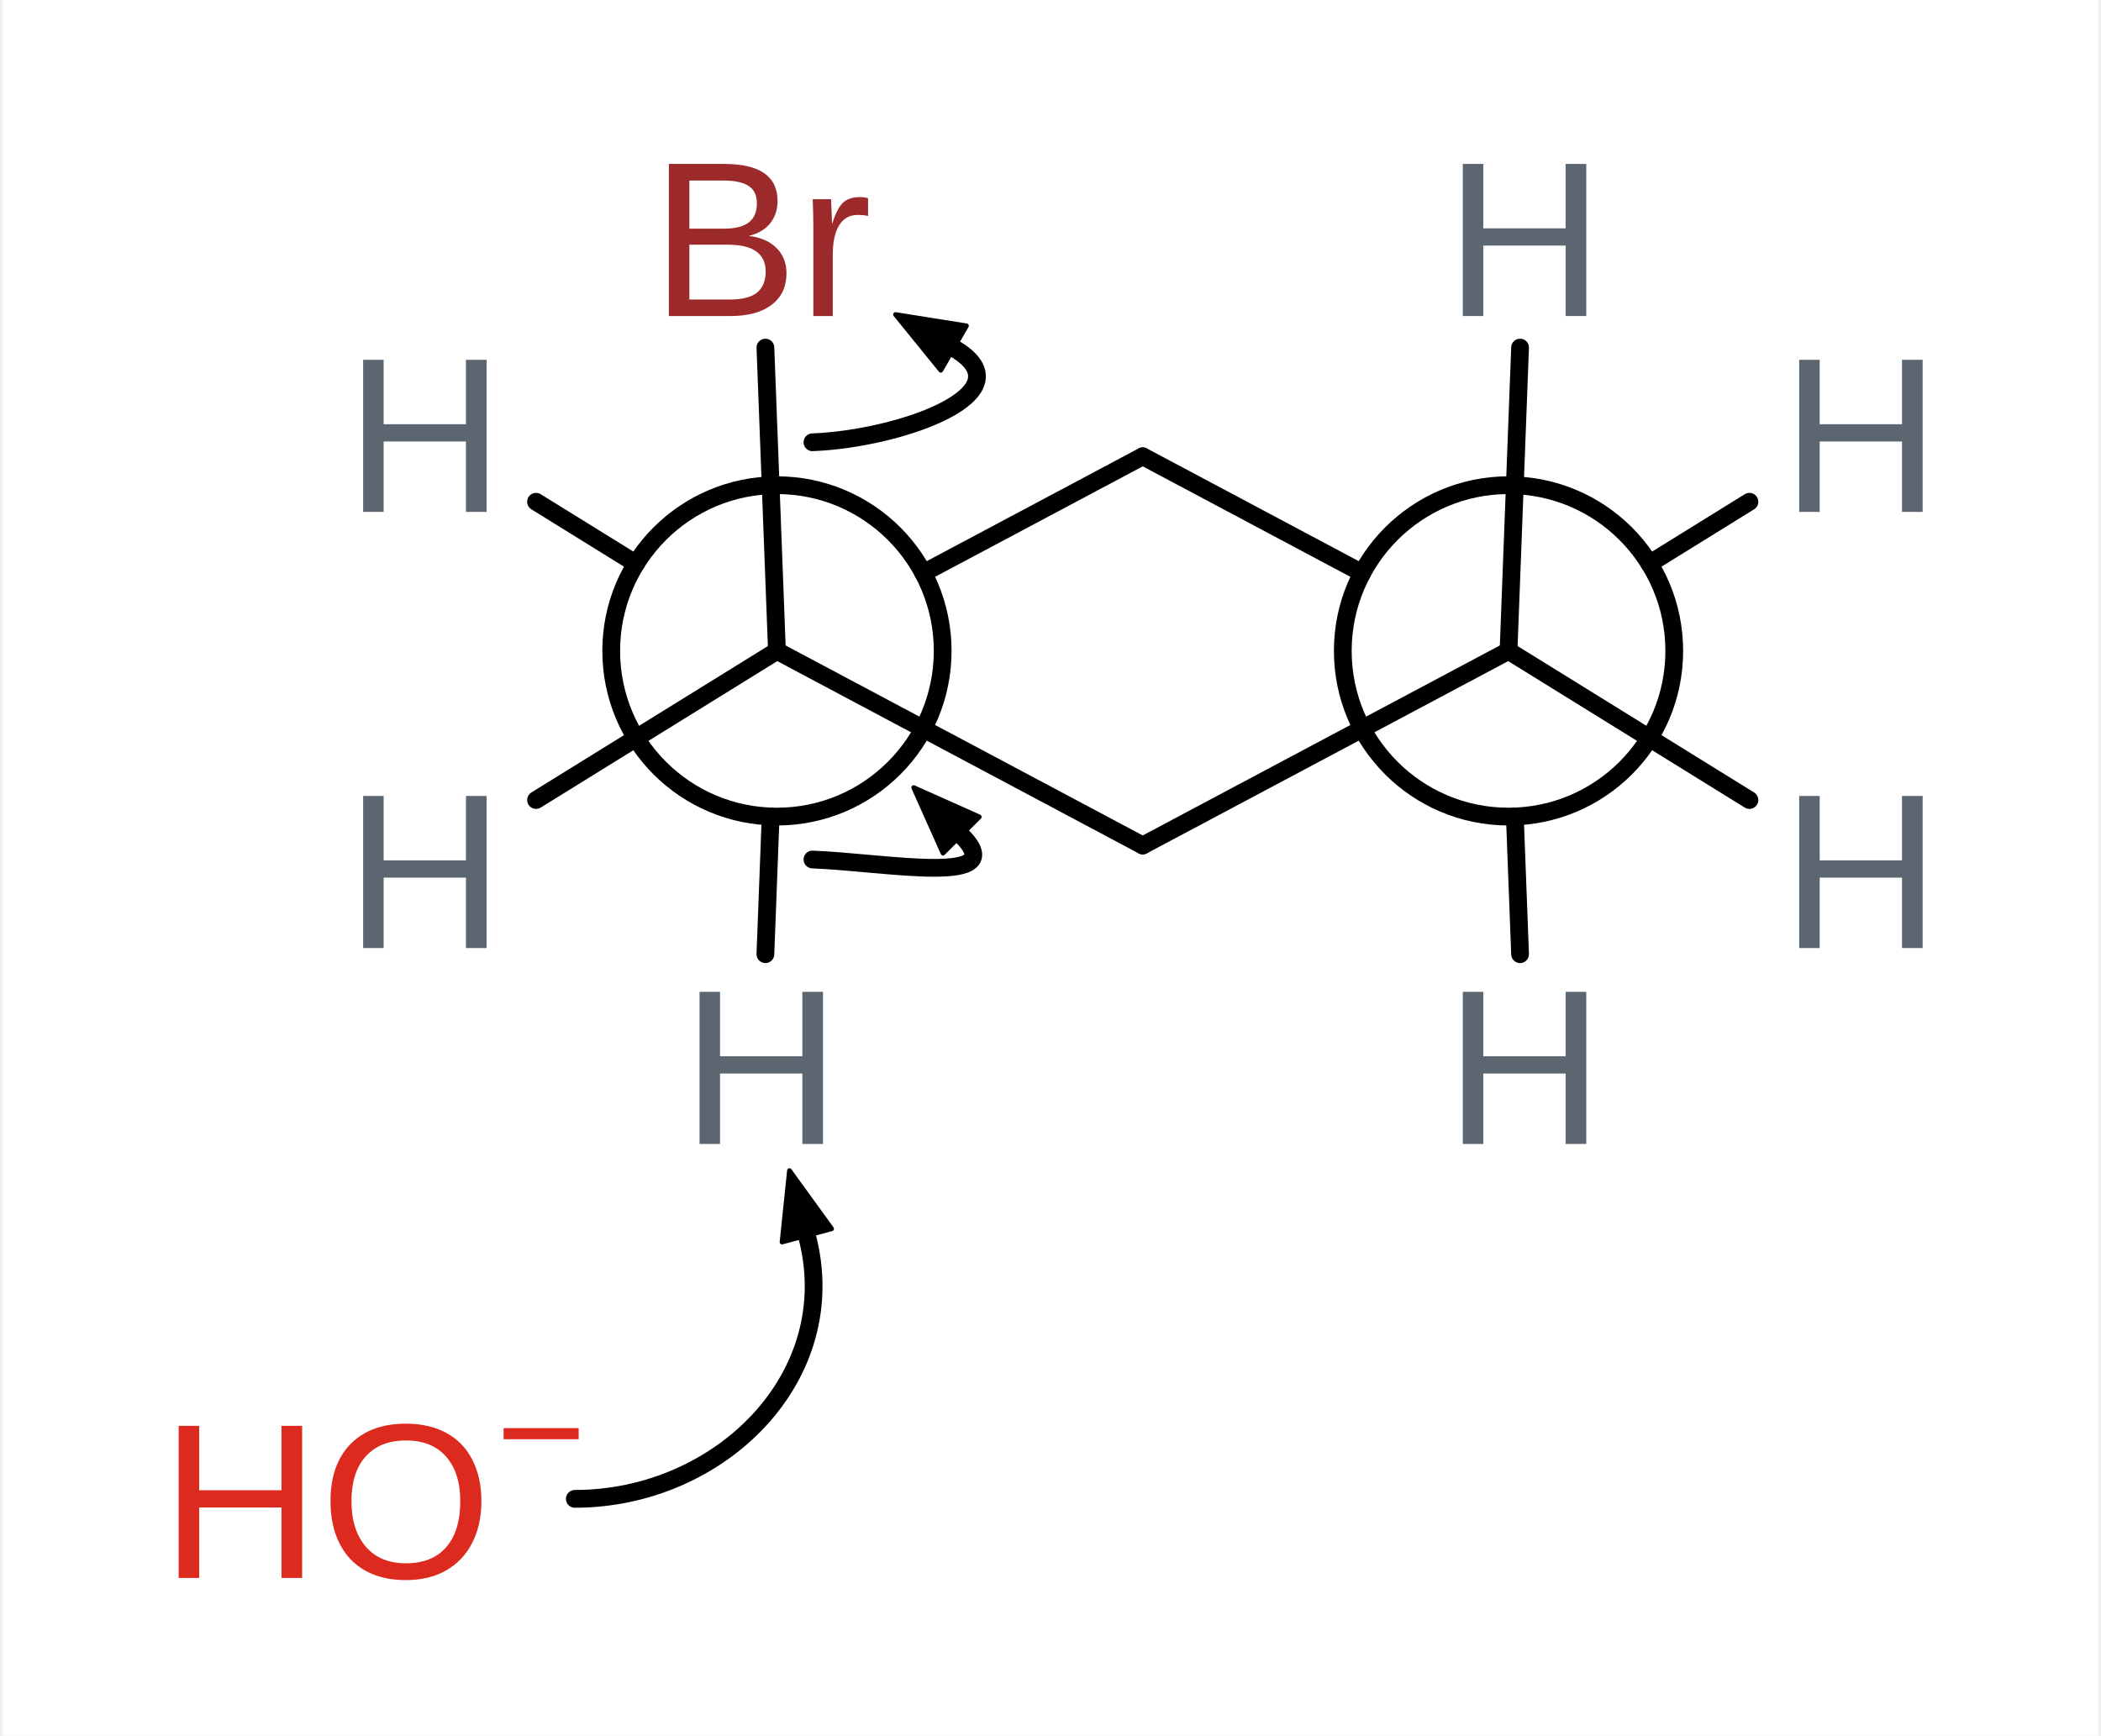
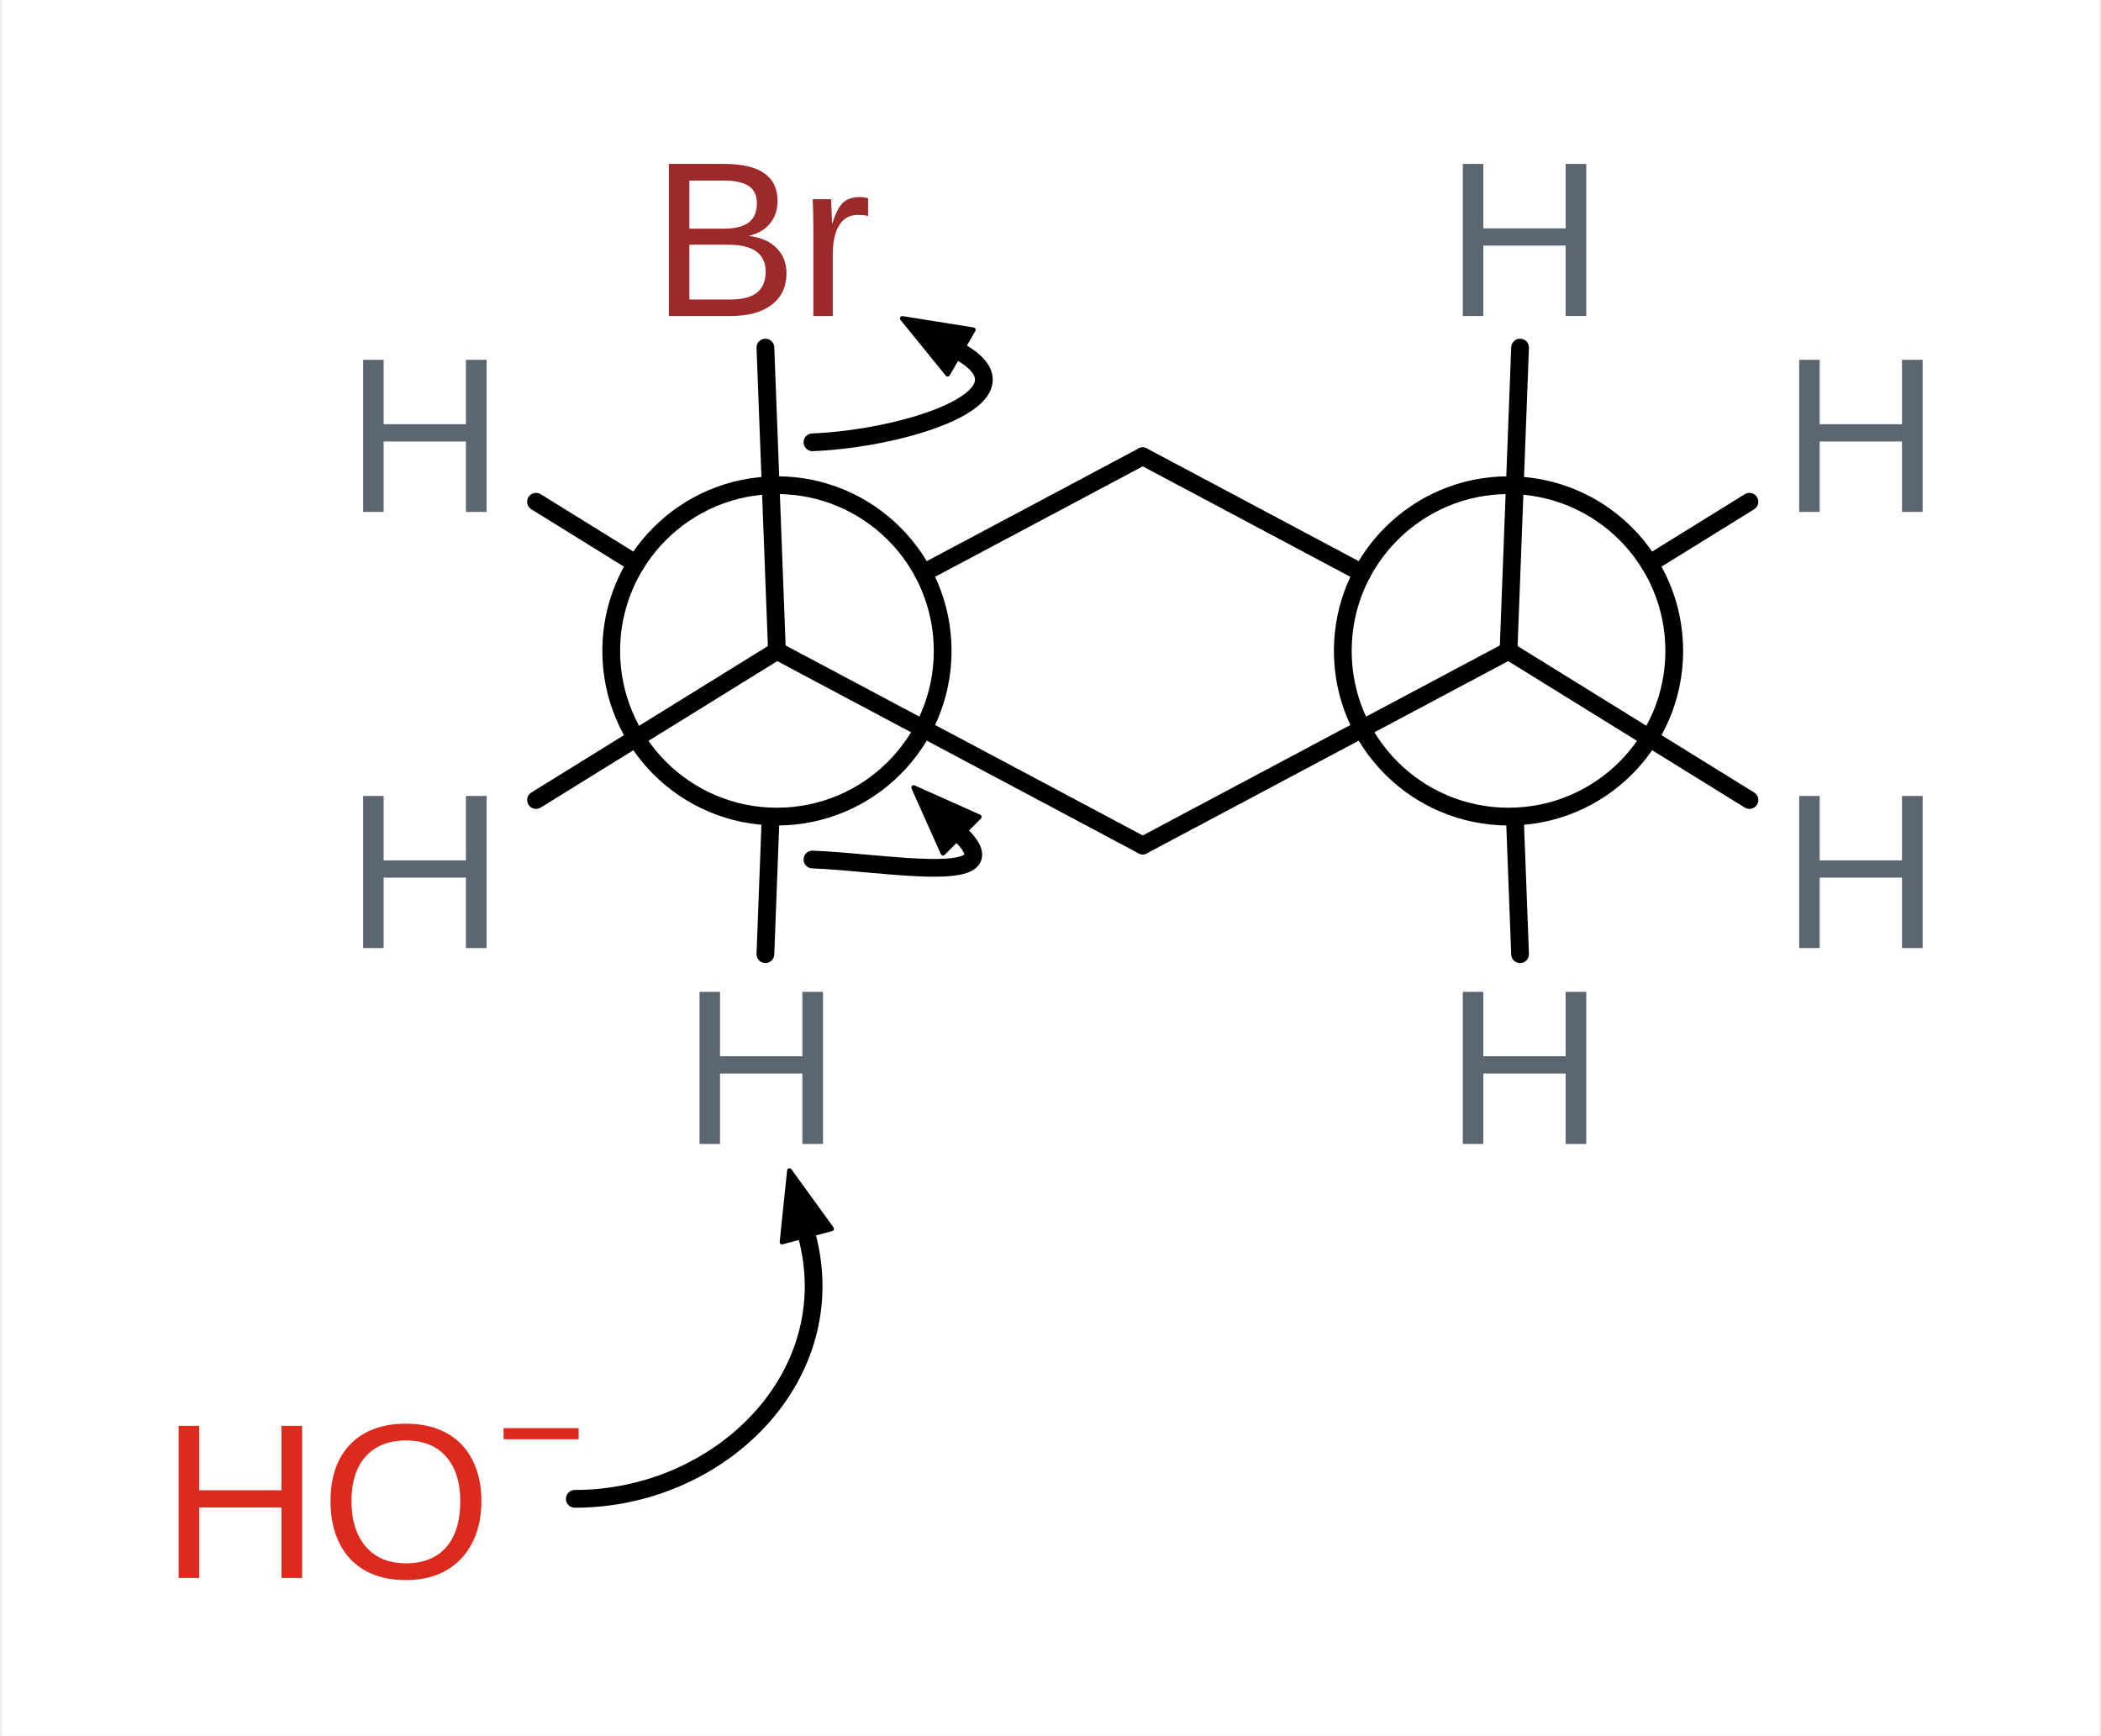
<svg xmlns="http://www.w3.org/2000/svg" viewBox="-115.57 -65.99 212.44 175.98" width="213" height="176">
  <rect x="-115.57" y="-65.99" width="212.44" height="175.98" fill="#ffffff" />
  <g font-family="Arial, Helvetica, 'Liberation Sans', sans-serif">
    <g data-id="7" stroke="#000000" stroke-width="1.8" stroke-linecap="round">
      <path d="M-20.28 0C-20.28 9.28 -27.8 16.8 -37.08 16.8C-46.36 16.8 -53.88 9.28 -53.88 0C-53.88 -9.28 -46.36 -16.8 -37.08 -16.8C-27.8 -16.8 -20.28 -9.28 -20.28 0Z" fill="none" />
    </g>
    <g data-id="8" stroke="#000000" stroke-width="1.8" stroke-linecap="round">
      <line x1="-22.25" y1="-7.89" x2="0" y2="-19.73" />
    </g>
    <g data-id="9" stroke="#000000" stroke-width="1.8" stroke-linecap="round">
      <line x1="0" y1="-19.73" x2="22.25" y2="-7.89" />
    </g>
    <g data-id="10" stroke="#000000" stroke-width="1.8" stroke-linecap="round">
      <path d="M53.88 0C53.88 9.28 46.36 16.8 37.08 16.8C27.8 16.8 20.28 9.28 20.28 0C20.28 -9.28 27.8 -16.8 37.08 -16.8C46.36 -16.8 53.88 -9.28 53.88 0Z" fill="none" />
    </g>
    <g data-id="11" stroke="#000000" stroke-width="1.8" stroke-linecap="round">
      <line x1="37.08" y1="0" x2="0" y2="19.73" />
    </g>
    <g data-id="12" stroke="#000000" stroke-width="1.8" stroke-linecap="round">
      <line x1="0" y1="19.73" x2="-37.08" y2="0" />
    </g>
    <g data-id="14" stroke="#000000" stroke-width="1.8" stroke-linecap="round">
      <line x1="-37.08" y1="0" x2="-38.25" y2="-30.75" />
    </g>
    <g data-id="16" stroke="#000000" stroke-width="1.8" stroke-linecap="round">
      <line x1="-37.08" y1="0" x2="-61.5" y2="15.12" />
    </g>
    <g data-id="18" stroke="#000000" stroke-width="1.8" stroke-linecap="round">
      <line x1="-37.72" y1="16.79" x2="-38.25" y2="30.75" />
    </g>
    <g data-id="20" stroke="#000000" stroke-width="1.8" stroke-linecap="round">
      <line x1="-51.36" y1="-8.84" x2="-61.5" y2="-15.12" />
    </g>
    <g data-id="22" stroke="#000000" stroke-width="1.8" stroke-linecap="round">
      <line x1="37.72" y1="16.79" x2="38.25" y2="30.75" />
    </g>
    <g data-id="24" stroke="#000000" stroke-width="1.8" stroke-linecap="round">
      <line x1="51.36" y1="-8.84" x2="61.5" y2="-15.12" />
    </g>
    <g data-id="26" stroke="#000000" stroke-width="1.8" stroke-linecap="round">
      <line x1="37.08" y1="0" x2="38.25" y2="-30.75" />
    </g>
    <g data-id="28" stroke="#000000" stroke-width="1.8" stroke-linecap="round">
      <line x1="37.08" y1="0" x2="61.5" y2="15.12" />
    </g>
    <g data-id="13" fill="#9c2a2a">
      <text x="-49.88" y="-33.95" font-size="22.4">Br</text>
    </g>
    <g data-id="15" fill="#5c6670">
      <text x="-80.87" y="30.13" font-size="22.4">H</text>
    </g>
    <g data-id="17" fill="#5c6670">
      <text x="-46.77" y="49.99" font-size="22.4">H</text>
    </g>
    <g data-id="19" fill="#5c6670">
      <text x="-80.87" y="-14.09" font-size="22.4">H</text>
    </g>
    <g data-id="21" fill="#5c6670">
      <text x="30.6" y="49.99" font-size="22.4">H</text>
    </g>
    <g data-id="23" fill="#5c6670">
      <text x="64.7" y="-14.09" font-size="22.4">H</text>
    </g>
    <g data-id="25" fill="#5c6670">
      <text x="30.6" y="-33.95" font-size="22.4">H</text>
    </g>
    <g data-id="27" fill="#5c6670">
      <text x="64.7" y="30.13" font-size="22.4">H</text>
    </g>
    <g data-id="29" fill="#dd2a1f">
      <text x="-83.4" y="93.99" font-size="22.4">O</text>
      <text x="-99.57" y="93.99" font-size="22.4">H</text>
      <text x="-65.57" y="84.58" font-size="15.68">−</text>
    </g>
    <g data-id="30">
      <path d="M-57.57 85.97 C-42.82 85.97 -30.24 73.51 -34.05 59.26" fill="none" stroke="#000000" stroke-width="1.8" stroke-linecap="round" />
      <polygon points="-35.811,52.693 -31.54,58.588 -36.562,59.934" fill="#000000" stroke="#000000" stroke-width="0.48" stroke-linejoin="round" />
    </g>
    <g data-id="31">
      <path d="M-33.48 21.15 C-26.03 21.44 -13.13 23.94 -18.41 18.67" fill="none" stroke="#000000" stroke-width="1.8" stroke-linecap="round" />
      <polygon points="-23.217,13.859 -16.57,16.829 -20.247,20.506" fill="#000000" stroke="#000000" stroke-width="0.48" stroke-linejoin="round" />
    </g>
    <g data-id="32">
-       <path d="M-33.48 -21.15 C-24.51 -21.5 -11.39 -26.21 -19.17 -30.7" fill="none" stroke="#000000" stroke-width="1.8" stroke-linecap="round" />
-       <polygon points="-25.06,-34.103 -17.871,-32.955 -20.471,-28.451" fill="#000000" stroke="#000000" stroke-width="0.48" stroke-linejoin="round" />
+       <path d="M-33.48 -21.15 C-24.32 -21.5 -10.53 -25.72 -18.48 -30.3" fill="none" stroke="#000000" stroke-width="1.8" stroke-linecap="round" />
+       <polygon points="-24.367,-33.703 -17.178,-32.554 -19.778,-28.051" fill="#000000" stroke="#000000" stroke-width="0.48" stroke-linejoin="round" />
    </g>
  </g>
</svg>
